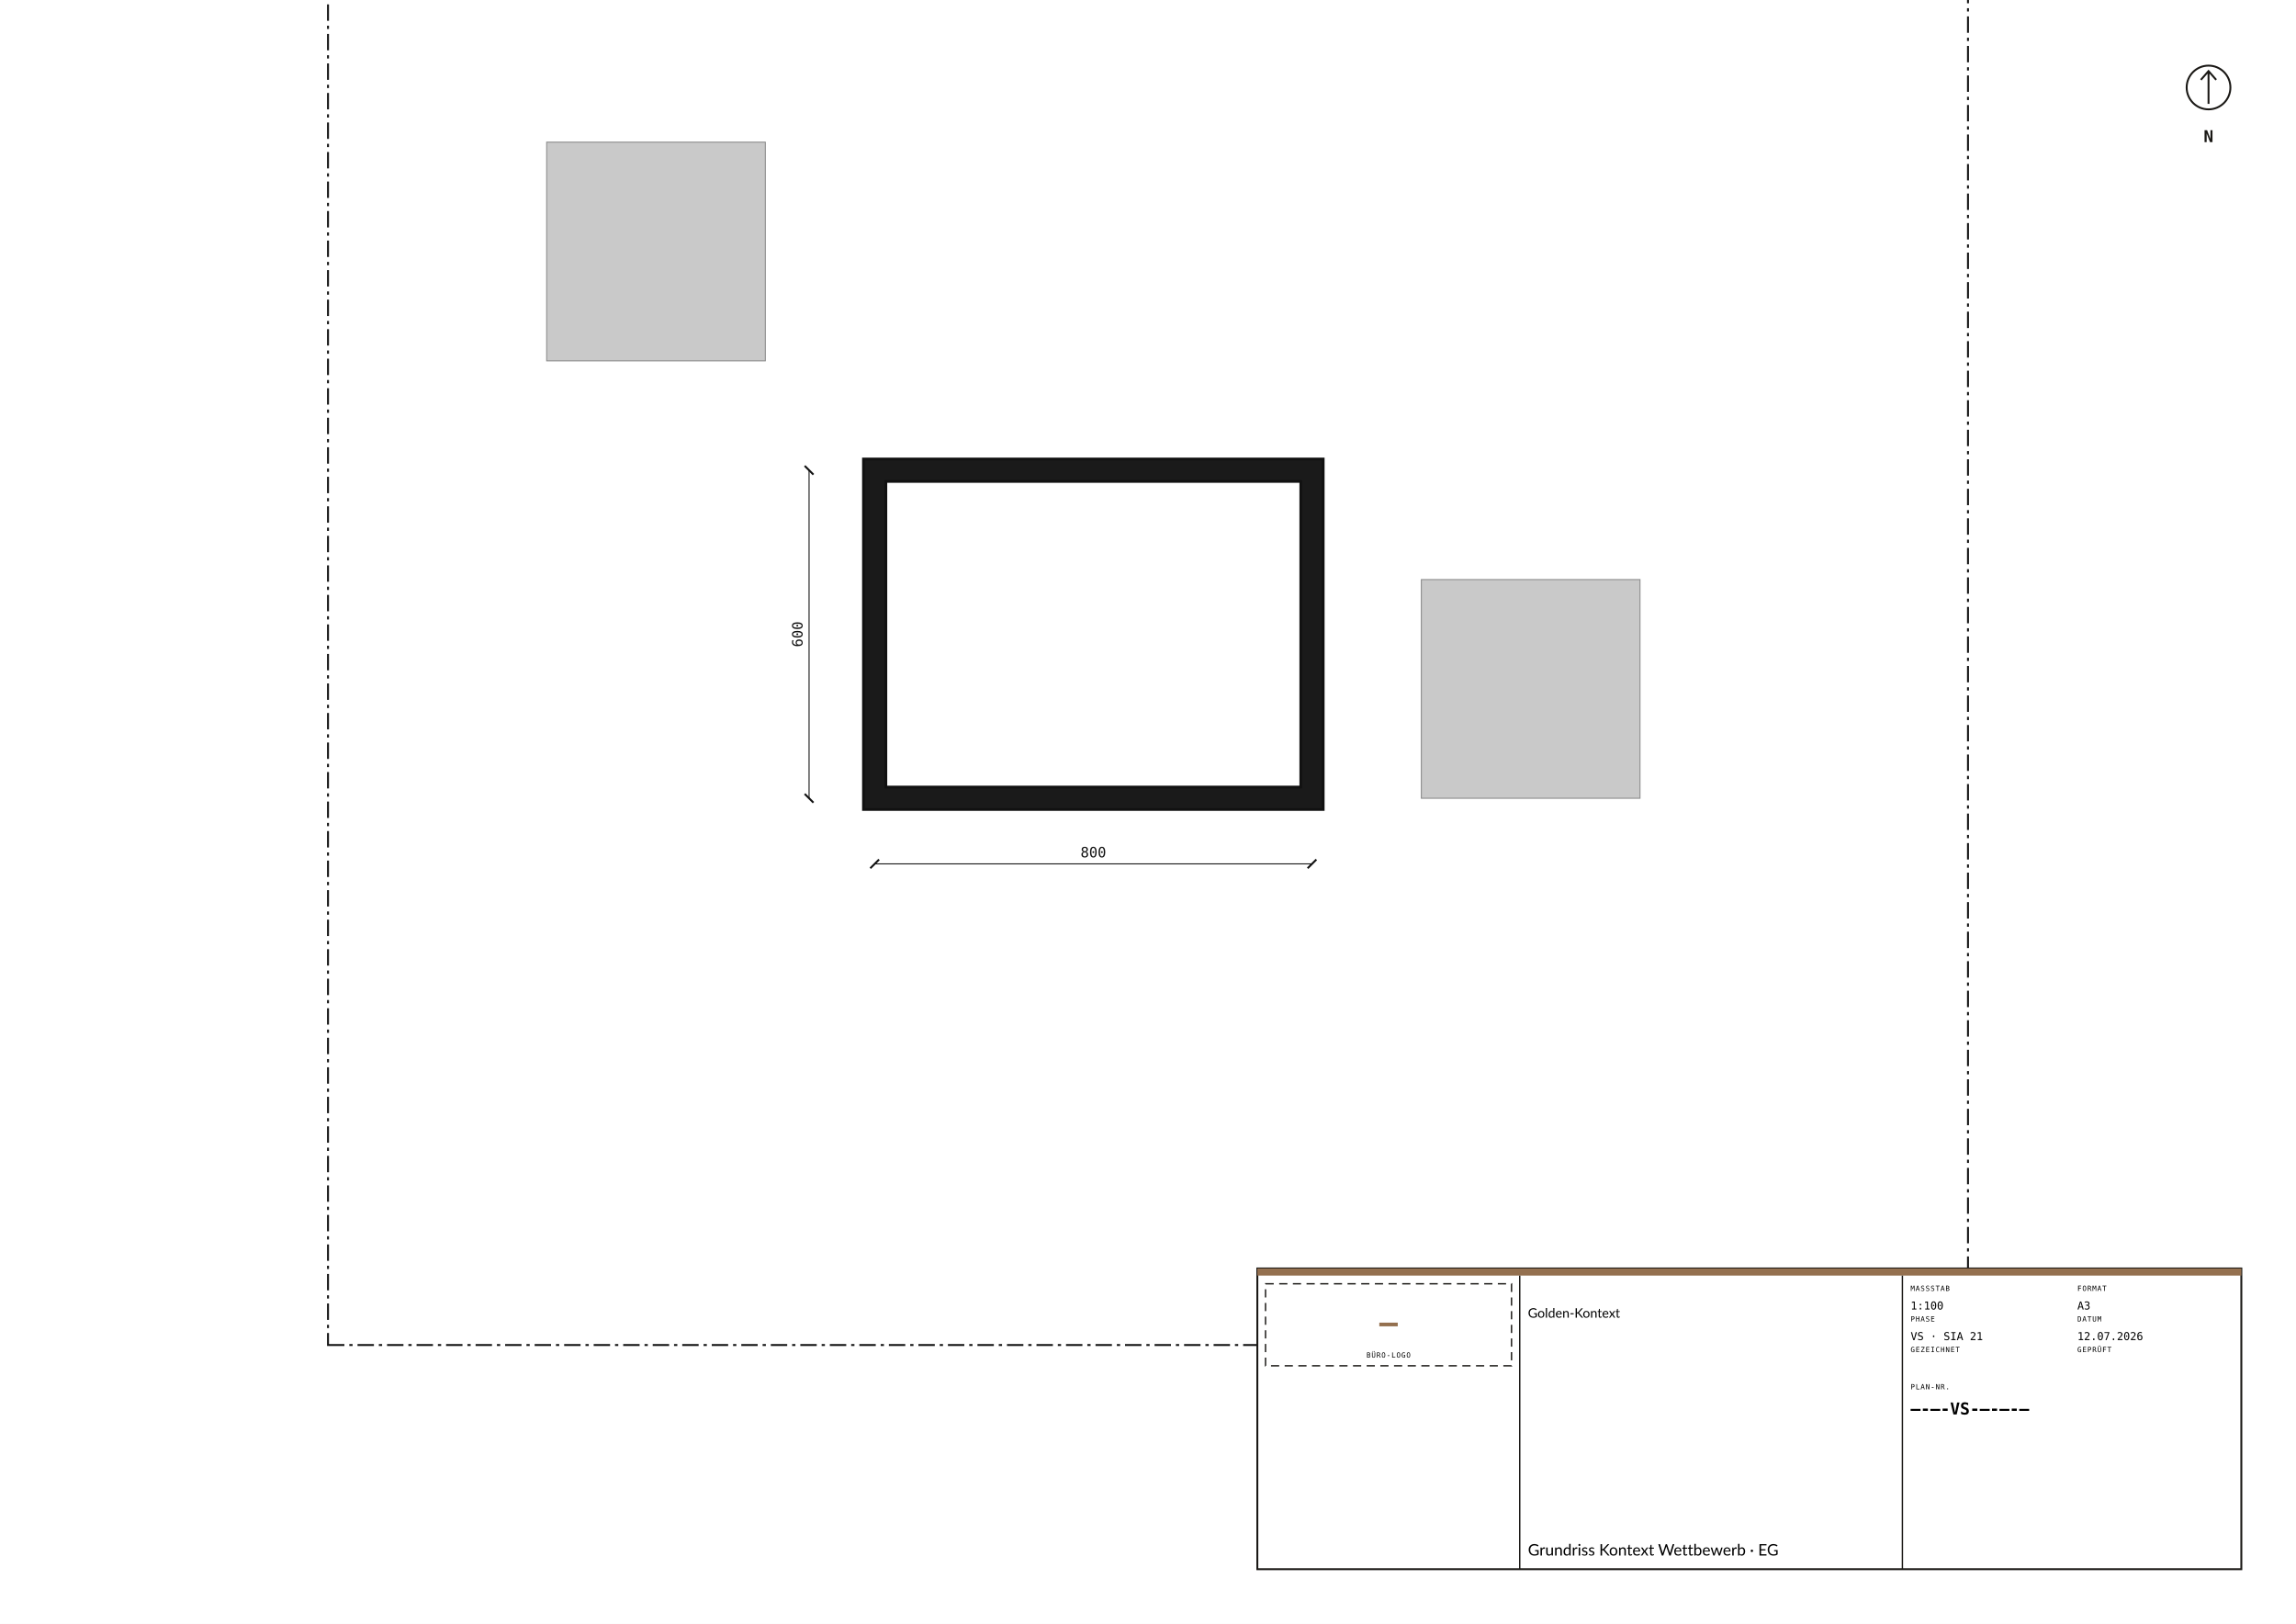
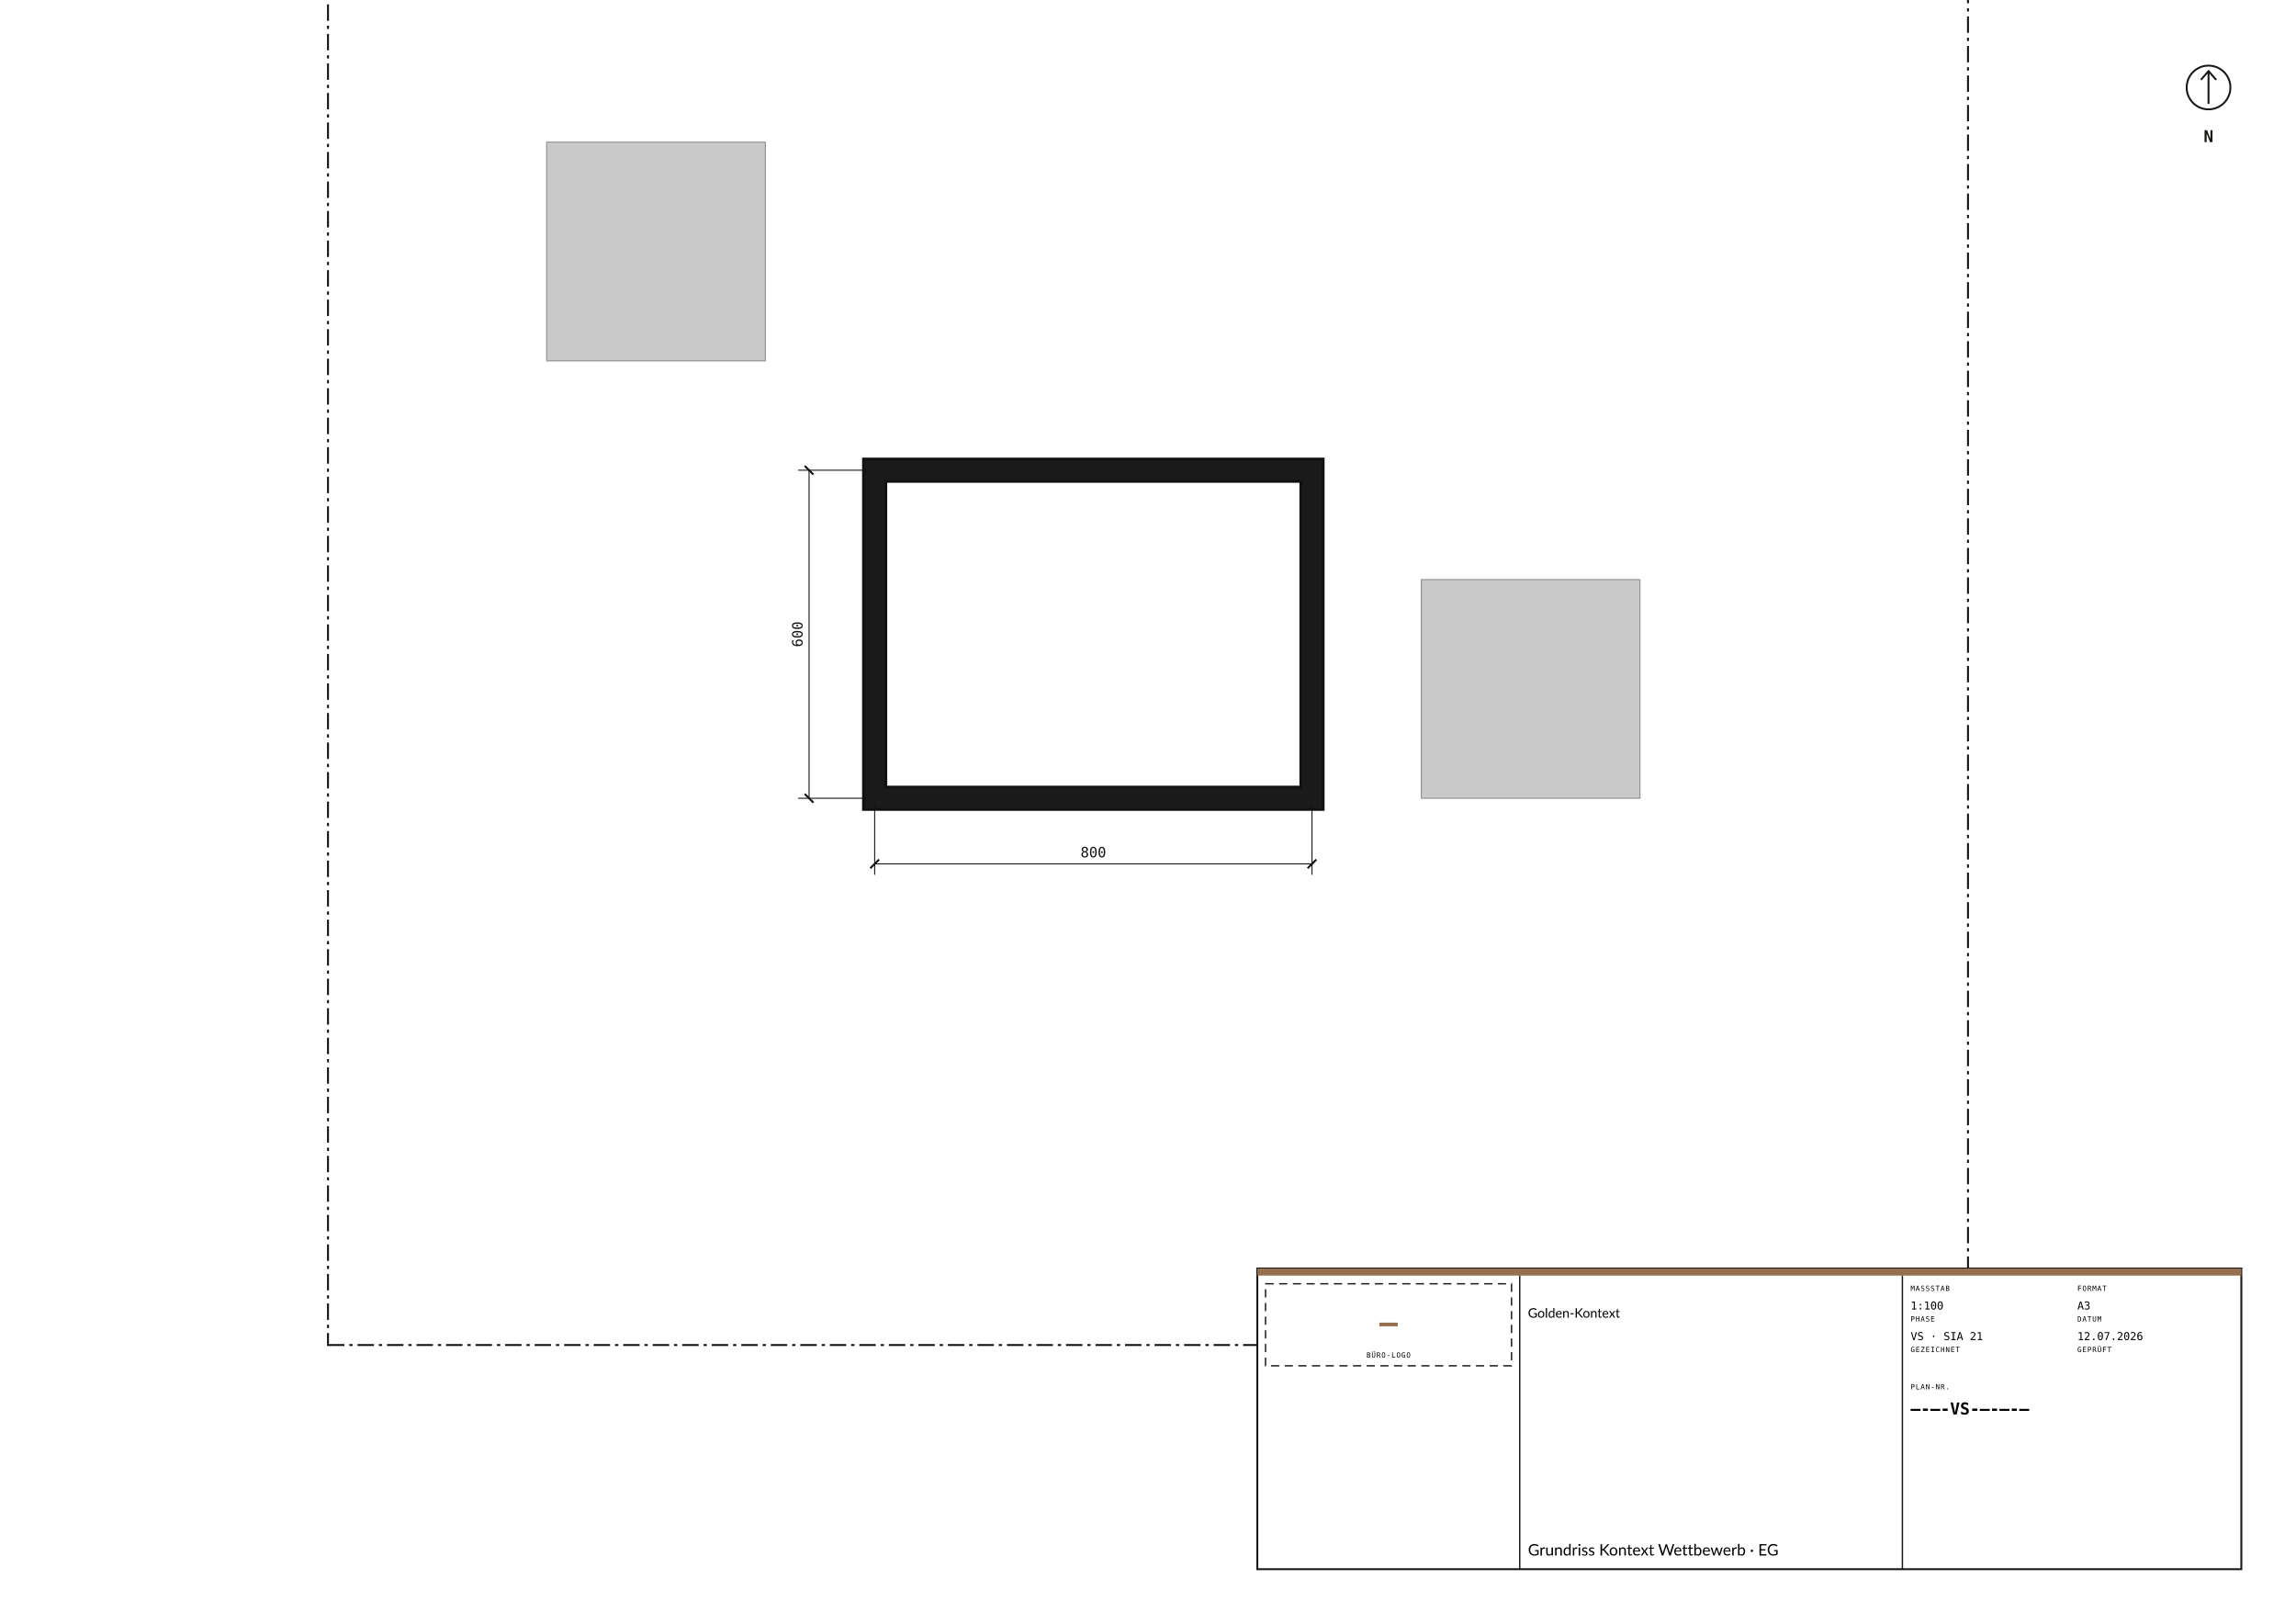
<svg xmlns="http://www.w3.org/2000/svg" width="420mm" height="297mm" viewBox="0 0 420 297" font-family="Helvetica, Arial, sans-serif">
  <rect width="420" height="297" fill="white" />
  <g transform="translate(160.00, 146.00) scale(0.01)">
    <path d="M 8205 205 L 8205 -6205 L -205 -6205 L -205 205 Z M 205 -5795 L 7795 -5795 L 7795 -205 L 205 -205 Z" fill-rule="evenodd" fill="#1a1a1a" stroke="#111" stroke-width="50" />
    <path d="M -10000 10000 L 20000 10000 L 20000 -16000 L -10000 -16000 Z" fill-rule="evenodd" fill="none" stroke="#111" stroke-width="35" stroke-dasharray="300 90 60 90" />
    <path d="M 10000 0 L 14000 0 L 14000 -4000 L 10000 -4000 Z" fill-rule="evenodd" fill="#c9c9c9" stroke="#8a8a8a" stroke-width="18" />
    <path d="M -6000 -8000 L -2000 -8000 L -2000 -12000 L -6000 -12000 Z" fill-rule="evenodd" fill="#c9c9c9" stroke="#8a8a8a" stroke-width="18" />
    <g stroke="#111" fill="#111">
      <line x1="0" y1="1200" x2="8000" y2="1200" stroke-width="18" />
+       <line x1="0" y1="100" x2="0" y2="1400" stroke-width="18" />
+       <line x1="8000" y1="100" x2="8000" y2="1400" stroke-width="18" />
      <line x1="-80" y1="1280" x2="80" y2="1120" stroke-width="36" />
      <line x1="7920" y1="1280" x2="8080" y2="1120" stroke-width="36" />
      <text x="4000" y="1080" text-anchor="middle" font-size="260" font-family="'IBM Plex Mono', ui-monospace, monospace" stroke="none">800</text>
    </g>
    <g stroke="#111" fill="#111">
      <line x1="-1200" y1="0" x2="-1200" y2="-6000" stroke-width="18" />
+       <line x1="-100" y1="0" x2="-1400" y2="0" stroke-width="18" />
+       <line x1="-100" y1="-6000" x2="-1400" y2="-6000" stroke-width="18" />
      <line x1="-1280" y1="-80" x2="-1120" y2="80" stroke-width="36" />
      <line x1="-1280" y1="-6080" x2="-1120" y2="-5920" stroke-width="36" />
      <text x="-1320" y="-3000" text-anchor="middle" font-size="260" font-family="'IBM Plex Mono', ui-monospace, monospace" stroke="none" transform="rotate(-90 -1320 -3000)">600</text>
    </g>
  </g>
  <g data-teil="nordpfeil" stroke="#1A1815" fill="none" stroke-width="0.35">
    <circle cx="404.00" cy="16.00" r="4" />
    <path d="M 404.00 19.00 L 404.00 13.00 M 402.60 14.60 L 404.00 13.00 L 405.40 14.60" />
    <text x="404.00" y="26.00" text-anchor="middle" font-family="'IBM Plex Mono', ui-monospace, monospace" font-size="3" font-feature-settings="'tnum'" font-weight="bold" stroke="none" fill="#1A1815">N</text>
  </g>
  <g data-teil="plankopf">
    <rect x="230" y="232" width="180" height="55" fill="white" stroke="#1A1815" stroke-width="0.35" />
    <rect x="230" y="232" width="180" height="1.3" fill="#94704F" />
    <line x1="278" y1="233.3" x2="278" y2="287" stroke="#1A1815" stroke-width="0.25" />
    <line x1="348" y1="233.3" x2="348" y2="287" stroke="#1A1815" stroke-width="0.25" />
    <rect x="231.5" y="234.8" width="45" height="15" fill="none" stroke="#1A1815" stroke-width="0.25" stroke-dasharray="1.5 1" />
    <text x="254.00" y="243.80" text-anchor="middle" font-family="'IBM Plex Mono', ui-monospace, monospace" font-size="5.6" font-feature-settings="'tnum'" font-weight="bold" fill="#94704F">—</text>
    <text x="254.00" y="248.30" text-anchor="middle" font-family="'IBM Plex Mono', ui-monospace, monospace" font-size="1.3" font-feature-settings="'tnum'" letter-spacing="0.1em">BÜRO-LOGO</text>
    <text x="279.50" y="241.00" text-anchor="start" font-family="'Lato', Helvetica, Arial, sans-serif" font-size="2.4">Golden-Kontext</text>
    <text x="279.50" y="284.50" text-anchor="start" font-family="'Lato', Helvetica, Arial, sans-serif" font-size="2.9">Grundriss Kontext Wettbewerb · EG</text>
    <text x="349.50" y="236.10" text-anchor="start" font-family="'IBM Plex Mono', ui-monospace, monospace" font-size="1.3" font-feature-settings="'tnum'" letter-spacing="0.1em">MASSSTAB</text>
    <text x="349.50" y="239.50" text-anchor="start" font-family="'IBM Plex Mono', ui-monospace, monospace" font-size="2" font-feature-settings="'tnum'">1:100</text>
    <text x="380.00" y="236.10" text-anchor="start" font-family="'IBM Plex Mono', ui-monospace, monospace" font-size="1.3" font-feature-settings="'tnum'" letter-spacing="0.1em">FORMAT</text>
    <text x="380.00" y="239.50" text-anchor="start" font-family="'IBM Plex Mono', ui-monospace, monospace" font-size="2" font-feature-settings="'tnum'">A3</text>
    <text x="349.50" y="241.70" text-anchor="start" font-family="'IBM Plex Mono', ui-monospace, monospace" font-size="1.3" font-feature-settings="'tnum'" letter-spacing="0.1em">PHASE</text>
    <text x="349.50" y="245.10" text-anchor="start" font-family="'IBM Plex Mono', ui-monospace, monospace" font-size="2" font-feature-settings="'tnum'">VS · SIA 21</text>
    <text x="380.00" y="241.70" text-anchor="start" font-family="'IBM Plex Mono', ui-monospace, monospace" font-size="1.3" font-feature-settings="'tnum'" letter-spacing="0.1em">DATUM</text>
    <text x="380.00" y="245.10" text-anchor="start" font-family="'IBM Plex Mono', ui-monospace, monospace" font-size="2" font-feature-settings="'tnum'">12.07.2026</text>
    <text x="349.50" y="247.30" text-anchor="start" font-family="'IBM Plex Mono', ui-monospace, monospace" font-size="1.3" font-feature-settings="'tnum'" letter-spacing="0.1em">GEZEICHNET</text>
    <text x="380.00" y="247.30" text-anchor="start" font-family="'IBM Plex Mono', ui-monospace, monospace" font-size="1.3" font-feature-settings="'tnum'" letter-spacing="0.1em">GEPRÜFT</text>
    <text x="349.50" y="254.10" text-anchor="start" font-family="'IBM Plex Mono', ui-monospace, monospace" font-size="1.3" font-feature-settings="'tnum'" letter-spacing="0.1em">PLAN-NR.</text>
    <text x="349.50" y="258.70" text-anchor="start" font-family="'IBM Plex Mono', ui-monospace, monospace" font-size="3" font-feature-settings="'tnum'" font-weight="bold">—-—-VS-—-—-—</text>
  </g>
</svg>
